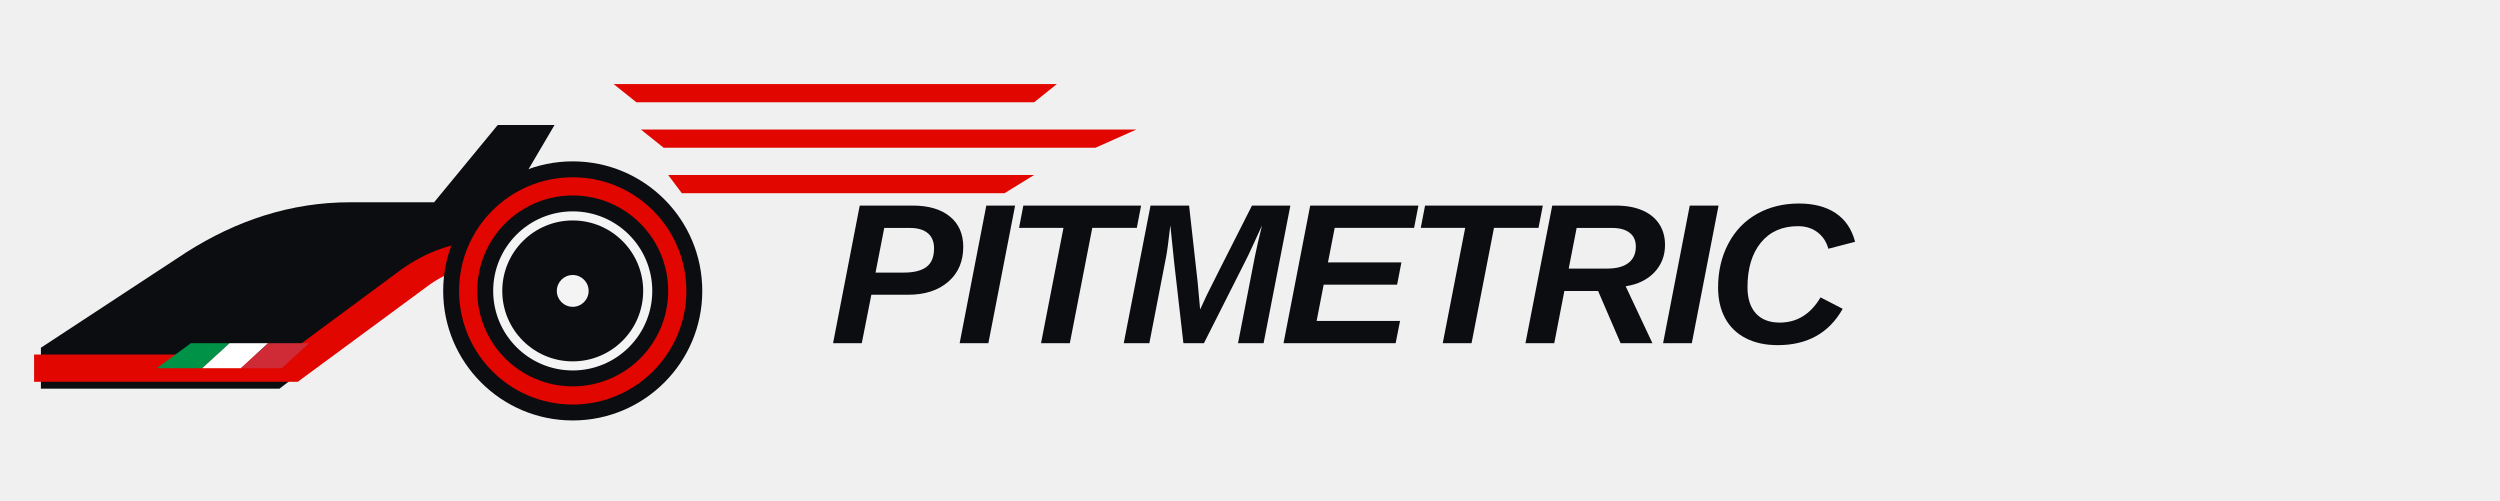
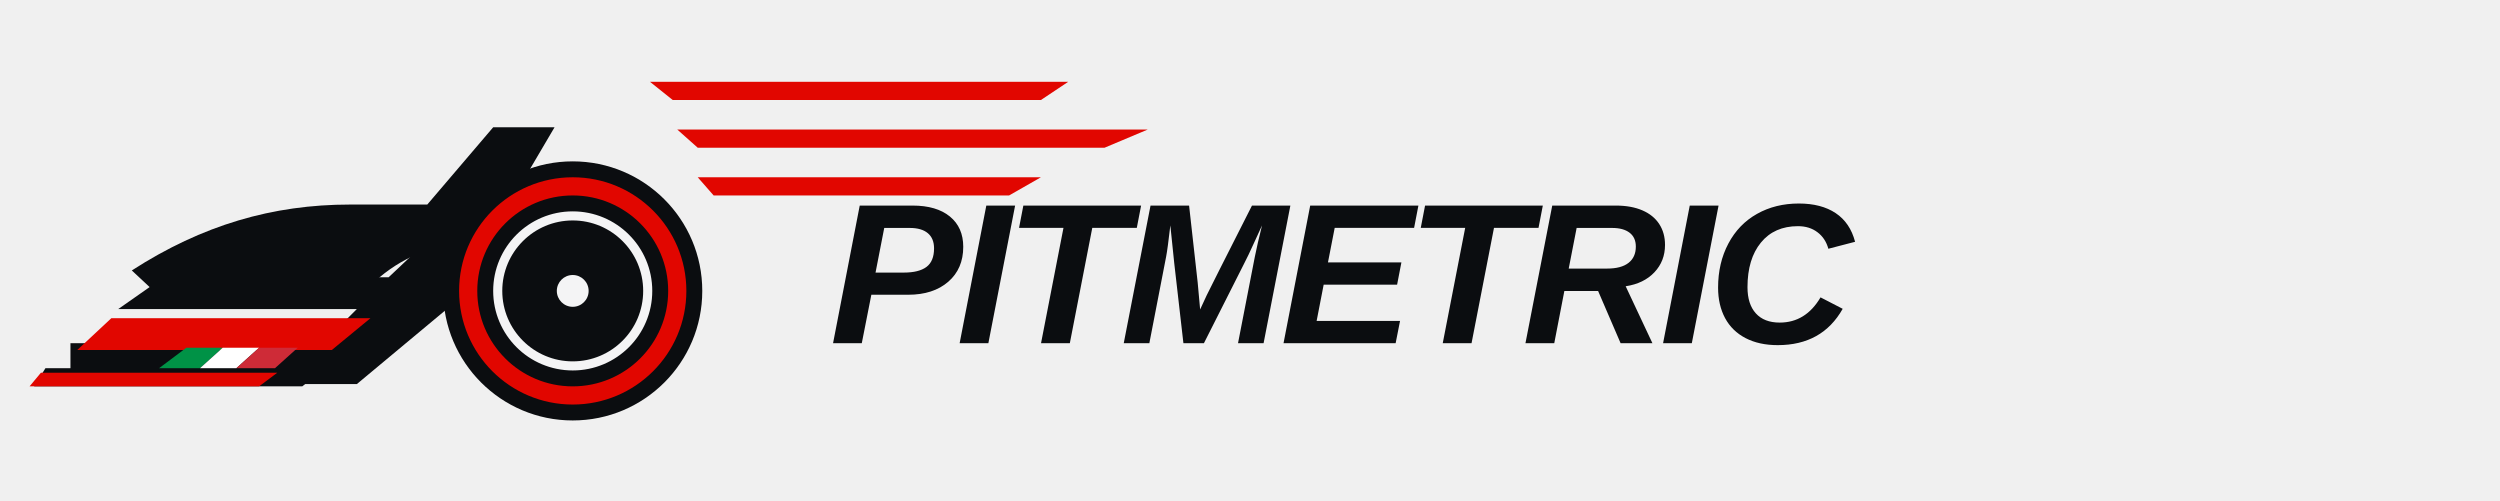
<svg xmlns="http://www.w3.org/2000/svg" viewBox="0 0 1100 220" role="img" aria-label="PitMetric">
-   <path fill="#E10600" d="M270 37H465L455 45H280Z" />
-   <path fill="#E10600" d="M282 57H500L482 65H292Z" />
-   <path fill="#E10600" d="M294 77H455L442 85H300Z" />
-   <path fill="#0B0D10" d="M18 153 82 111c22-14 46-22 72-22h37l28-34h25l-20 34h34v30h-48c-13 0-25 4-35 12l-52 40H18Z" />
-   <path fill="#E10600" d="M15 156h111l50-37c11-8 24-13 38-13h37v11h-36c-10 0-19 3-27 9l-57 42H15Z" />
-   <path fill="#0B0D10" d="M28 151 88 115c20-12 42-18 65-18h35l-9 11h-26c-20 0-39 5-56 15l-46 28Z" />
+   <path fill="#E10600" d="M286 36H470L458 44H296Z" />
+   <path fill="#E10600" d="M298 57H505L486 65H307Z" />
+   <path fill="#E10600" d="M307 78H458L444 86H314Z" />
+   <path fill="#0B0D10" d="M31 151h111l15-15H52l20-14h99l18-17c12-11 27-17 43-17h14v31h-14c-10 0-19 4-27 10l-48 40H31Z" />
+   <path fill="#0B0D10" d="M58 119c31-20 62-29 96-29h34l29-34h27l-20 34h22v17h-38c-15 0-29 5-41 15l-13 11H73Z" />
+   <path fill="#E10600" d="M34 154h112l17-14H49Z" />
+   <path fill="#0B0D10" d="M20 162h123l-10 8H15Z" />
+   <path fill="#E10600" d="M18 164h104l-8 6H13Z" />
  <circle cx="252" cy="128" r="57" fill="#0B0D10" />
  <circle cx="252" cy="128" r="46" fill="none" stroke="#E10600" stroke-width="8" />
  <circle cx="252" cy="128" r="33" fill="none" stroke="#F4F4F5" stroke-width="4" />
  <circle cx="252" cy="128" r="7" fill="#F4F4F5" />
-   <path fill="#009246" d="M84 151h17l-12 11H69Z" />
-   <path fill="#FFFFFF" d="M101 151h17l-12 11H89Z" />
-   <path fill="#CE2B37" d="M118 151h18l-12 11h-18Z" />
+   <path fill="#009246" d="M82 153h16l-10 9H70Z" />
+   <path fill="#FFFFFF" d="M98 153h16l-10 9H88Z" />
+   <path fill="#CE2B37" d="M114 153h17l-10 9h-17Z" />
  <text x="365" y="151" fill="#0B0D10" font-family="Arial,Helvetica,sans-serif" font-size="88" font-weight="900" font-style="italic" letter-spacing="-3">PITMETRIC</text>
</svg>
